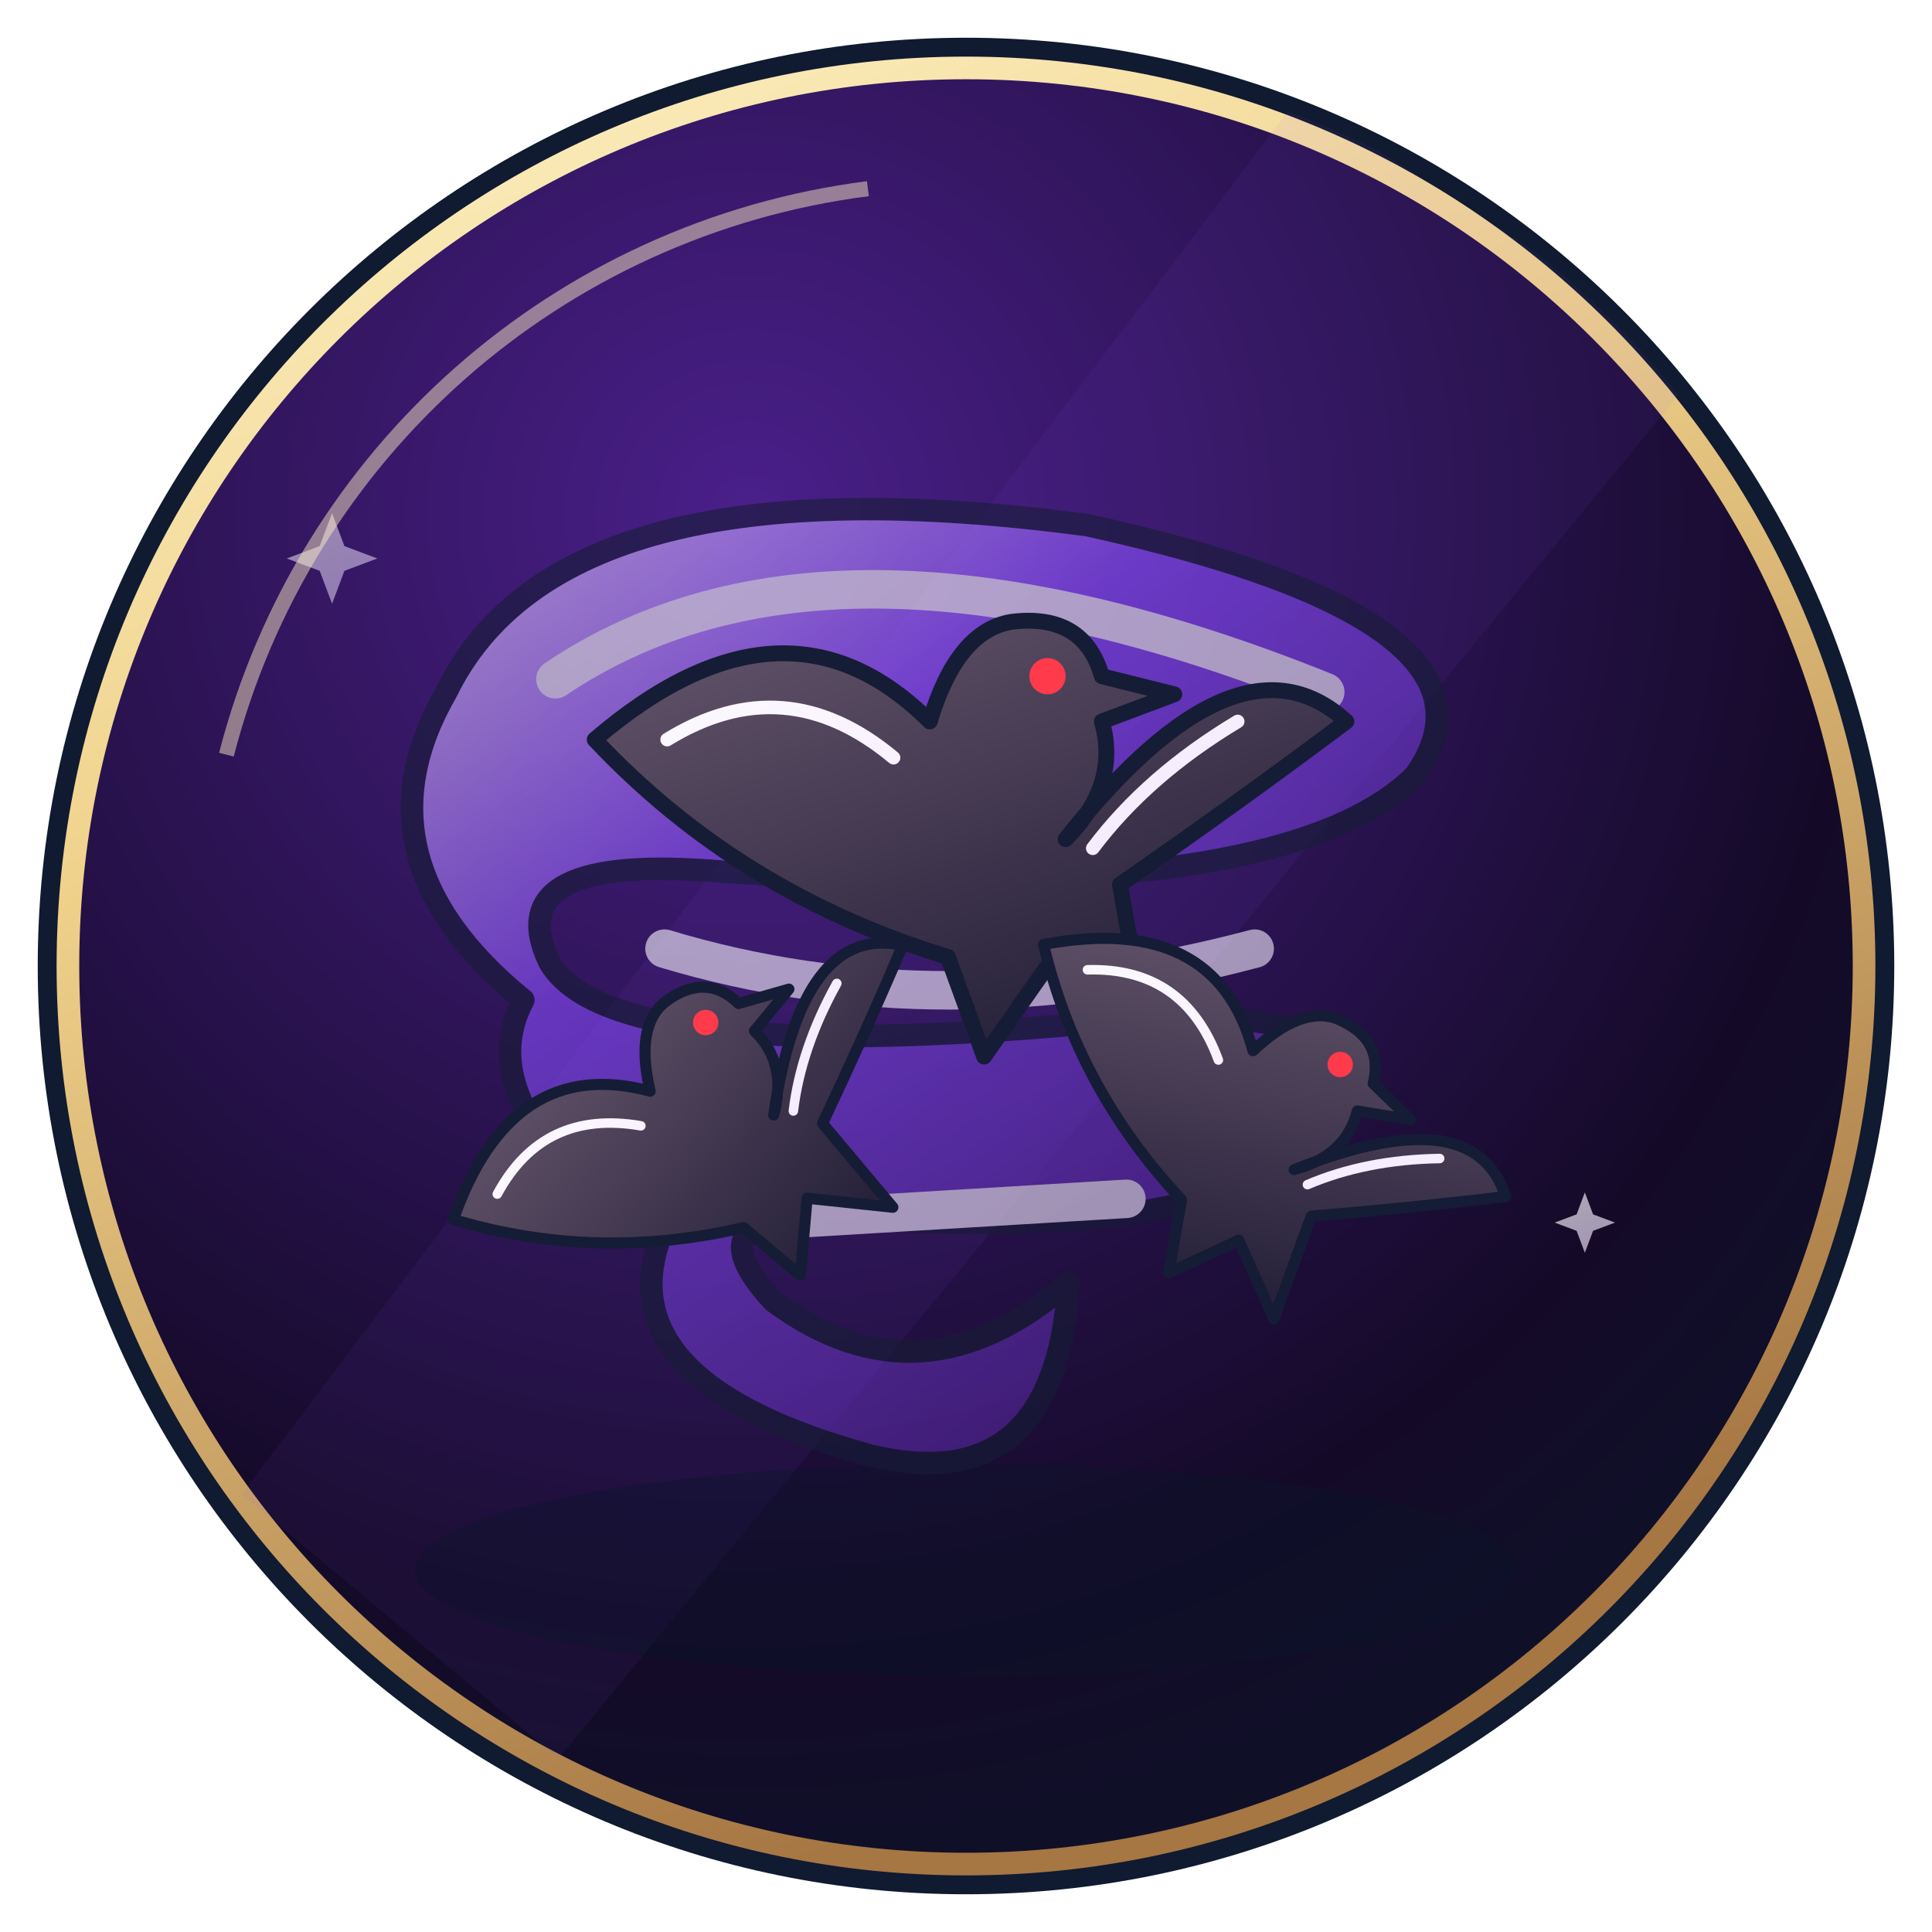
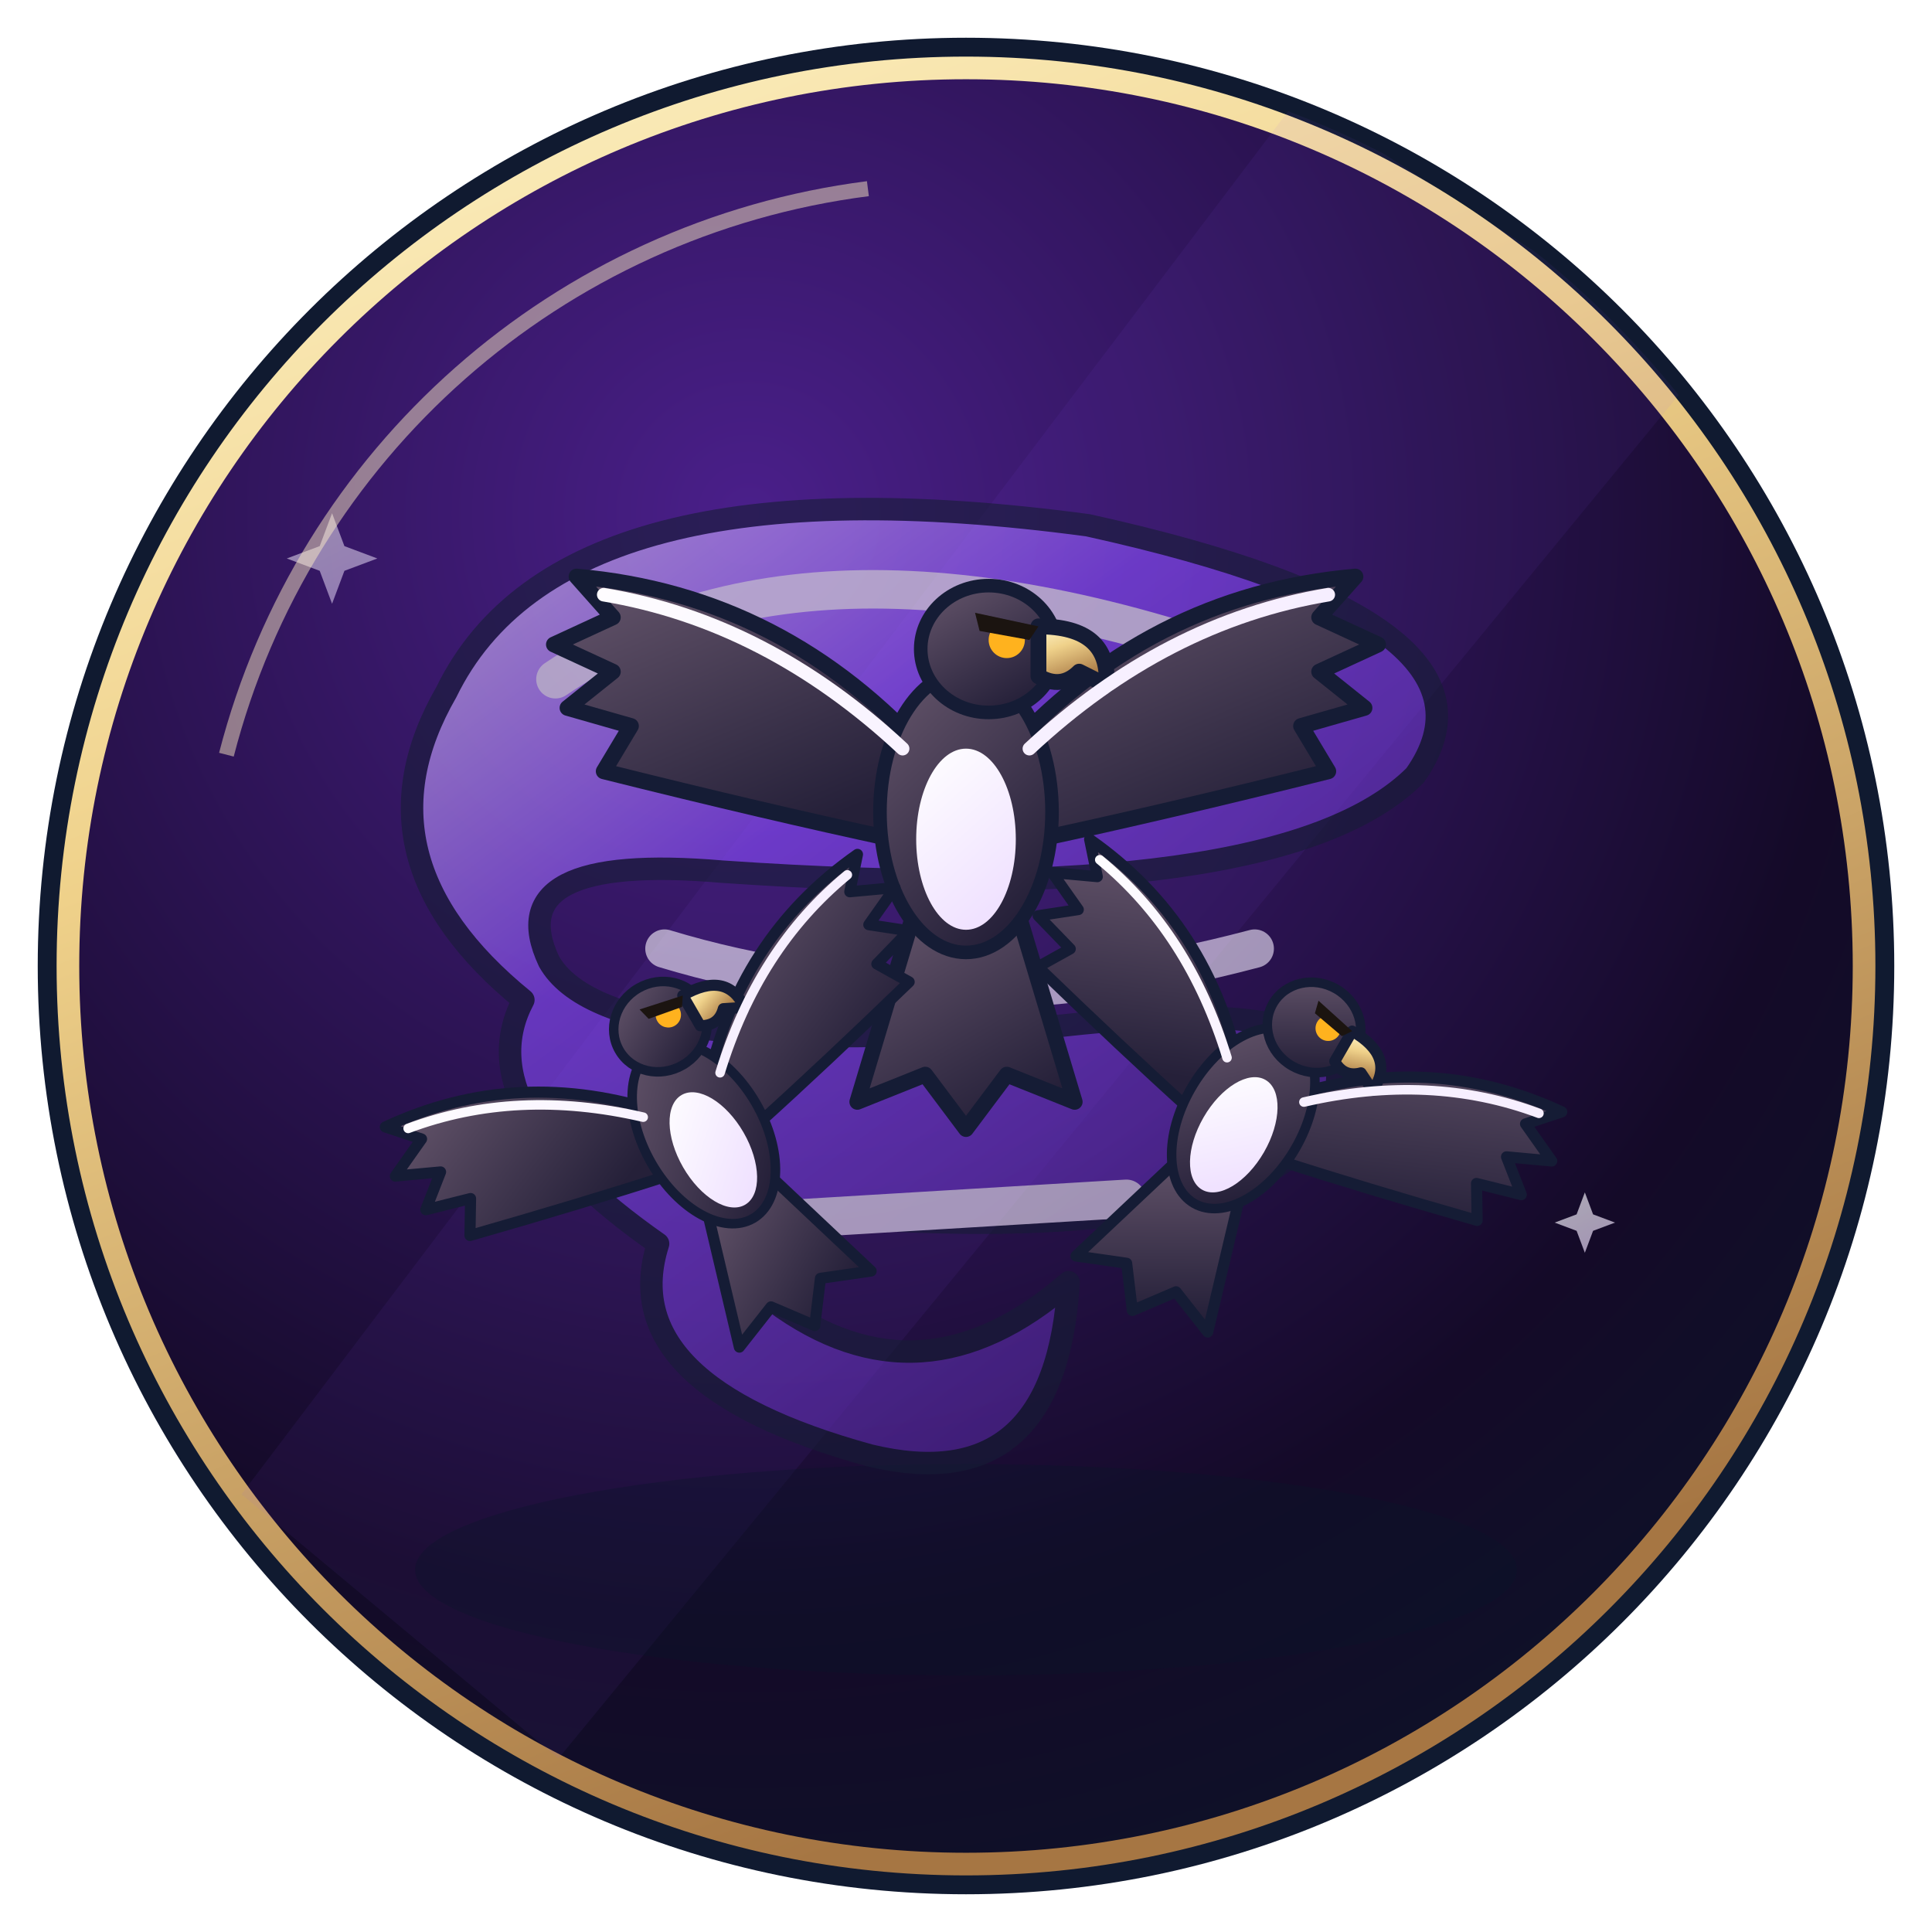
<svg xmlns="http://www.w3.org/2000/svg" width="192" height="192" viewBox="0 0 256 256">
  <defs>
    <radialGradient id="back" cx=".38" cy=".25" r=".85">
      <stop stop-color="#4a1f8a" />
      <stop offset=".72" stop-color="#140a28" />
      <stop offset="1" stop-color="#0c1328" />
    </radialGradient>
    <linearGradient id="main" x2=".8" y2="1">
      <stop stop-color="#f0e2ff" />
      <stop offset=".38" stop-color="#8a4dff" />
      <stop offset="1" stop-color="#4a1f8a" />
    </linearGradient>
    <linearGradient id="light" x2=".5" y2="1">
      <stop stop-color="#ffffff" />
      <stop offset="1" stop-color="#f0e2ff" />
    </linearGradient>
    <linearGradient id="metal" x2=".8" y2="1">
      <stop stop-color="#ffffff" />
      <stop offset=".36" stop-color="#d9edf3" />
      <stop offset="1" stop-color="#8a4dff" />
    </linearGradient>
    <linearGradient id="gold" x2=".4" y2="1">
      <stop stop-color="#fff5cb" />
      <stop offset=".4" stop-color="#efd18a" />
      <stop offset="1" stop-color="#a67643" />
    </linearGradient>
    <linearGradient id="rock" x2=".6" y2="1">
      <stop stop-color="#66566c" />
      <stop offset="1" stop-color="#252039" />
    </linearGradient>
    <radialGradient id="orb" cx=".32" cy=".23" r=".85">
      <stop stop-color="#ffffff" />
      <stop offset=".3" stop-color="#f0e2ff" />
      <stop offset=".58" stop-color="#8a4dff" />
      <stop offset="1" stop-color="#4a1f8a" />
    </radialGradient>
    <linearGradient id="main_stroke" gradientUnits="userSpaceOnUse" x1="-64" y1="-80" x2="64" y2="80">
      <stop stop-color="#f0e2ff" />
      <stop offset="1" stop-color="#8a4dff" />
    </linearGradient>
    <linearGradient id="light_stroke" gradientUnits="userSpaceOnUse" x1="-64" y1="-80" x2="64" y2="80">
      <stop stop-color="#ffffff" />
      <stop offset="1" stop-color="#f0e2ff" />
    </linearGradient>
    <linearGradient id="gold_stroke" gradientUnits="userSpaceOnUse" x1="-64" y1="-80" x2="64" y2="80">
      <stop stop-color="#fff5cb" />
      <stop offset="1" stop-color="#d6ac60" />
    </linearGradient>
    <clipPath id="disc">
      <circle cx="128" cy="128" r="121" />
    </clipPath>
  </defs>
  <circle cx="128" cy="128" r="123" fill="#101a30" />
  <circle cx="128" cy="128" r="119" fill="url(#back)" stroke="url(#gold)" stroke-width="3" />
  <g clip-path="url(#disc)">
    <path d="M32 198 L172 13 L226 48 L74 233Z" fill="#8a4dff" opacity=".065" />
    <ellipse cx="128" cy="208" rx="73" ry="14" fill="#081329" opacity=".35" />
    <g transform="translate(128 124) rotate(0) scale(1)" opacity="1">
      <g transform="translate(0 0) rotate(0) scale(0.85)" opacity="0.6">
        <path d="M-81 -38 Q-63 -75 19 -64 Q87 -49 70 -25 Q49 -4 -38 -10 Q-73 -13 -65 4 Q-56 20 15 14 Q69 8 55 30 Q42 48 -18 44 Q-44 42 -30 57 Q-7 74 16 54 Q14 88 -15 81 Q-55 70 -48 48 Q-78 27 -69 10 Q-96 -12 -81 -38Z" fill="url(#main)" stroke="#151c35" stroke-width="3.5" stroke-linejoin="round" stroke-linecap="round" />
        <path d="M-64 -40 Q-21 -69 56 -38 M-47 2 Q-4 15 45 2 M-25 44 L25 41" fill="none" stroke="url(#light_stroke)" stroke-width="6" stroke-linejoin="round" stroke-linecap="round" />
      </g>
      <g transform="translate(0 -20) rotate(0) scale(0.6)" opacity="1">
-         <path d="M-82 -10 Q-40 -46 -8 -14 Q-2 -34 10 -36 Q26 -38 30 -24 L46 -20 L30 -14 Q34 0 22 12 Q60 -36 84 -14 Q60 4 34 22 L40 56 L18 40 L4 60 L-4 38 Q-50 24 -82 -10Z" fill="url(#rock)" stroke="#151c35" stroke-width="3.5" stroke-linejoin="round" stroke-linecap="round" />
-         <ellipse cx="18" cy="-24" rx="4" ry="4" fill="#ff3a4a" stroke="none" stroke-width="3" />
-         <path d="M-66 -10 Q-40 -26 -16 -6 M60 -14 Q40 -2 28 14" fill="none" stroke="url(#light_stroke)" stroke-width="3" stroke-linejoin="round" stroke-linecap="round" />
+         <path d="M8 -6 Q40 -42 86 -46 L78 -37 L91 -31 L78 -25 L88 -17 L74 -13 L80 -3 Q44 6 16 12Z" fill="url(#rock)" stroke="#151c35" stroke-width="3.5" stroke-linejoin="round" stroke-linecap="round" />
+         <path d="M-8 -6 Q-40 -42 -86 -46 L-78 -37 L-91 -31 L-78 -25 L-88 -17 L-74 -13 L-80 -3 Q-44 6 -16 12Z" fill="url(#rock)" stroke="#151c35" stroke-width="3.5" stroke-linejoin="round" stroke-linecap="round" />
+         <path d="M-12 30 L-24 70 L-9 64 L0 76 L9 64 L24 70 L12 30Z" fill="url(#rock)" stroke="#151c35" stroke-width="3.5" stroke-linejoin="round" stroke-linecap="round" />
+         <ellipse cx="0" cy="6" rx="19" ry="31" fill="url(#rock)" stroke="#151c35" stroke-width="3" />
+         <ellipse cx="0" cy="12" rx="11" ry="20" fill="url(#light)" stroke="none" stroke-width="3" />
+         <ellipse cx="5" cy="-30" rx="15" ry="14" fill="url(#rock)" stroke="#151c35" stroke-width="3" />
+         <path d="M16 -35 Q32 -35 31 -22 L25 -25 Q21 -21 16 -24Z" fill="url(#gold)" stroke="#151c35" stroke-width="3.5" stroke-linejoin="round" stroke-linecap="round" />
+         <ellipse cx="9" cy="-32" rx="4" ry="4" fill="#ffb21e" stroke="none" stroke-width="3" />
+         <path d="M2 -38 L16 -35 L14 -32 L3 -34Z" fill="#1b1410" stroke="none" stroke-width="3.5" stroke-linejoin="round" stroke-linecap="round" />
+         <path d="M14 -8 Q44 -36 80 -42 M-14 -8 Q-44 -36 -80 -42" fill="none" stroke="url(#light_stroke)" stroke-width="3" stroke-linejoin="round" stroke-linecap="round" />
      </g>
      <g transform="translate(-36 24) rotate(-30) scale(0.42)" opacity="1">
-         <path d="M-82 -10 Q-40 -46 -8 -14 Q-2 -34 10 -36 Q26 -38 30 -24 L46 -20 L30 -14 Q34 0 22 12 Q60 -36 84 -14 Q60 4 34 22 L40 56 L18 40 L4 60 L-4 38 Q-50 24 -82 -10Z" fill="url(#rock)" stroke="#151c35" stroke-width="3.5" stroke-linejoin="round" stroke-linecap="round" />
-         <ellipse cx="18" cy="-24" rx="4" ry="4" fill="#ff3a4a" stroke="none" stroke-width="3" />
-         <path d="M-66 -10 Q-40 -26 -16 -6 M60 -14 Q40 -2 28 14" fill="none" stroke="url(#light_stroke)" stroke-width="3" stroke-linejoin="round" stroke-linecap="round" />
+         <path d="M8 -6 Q40 -42 86 -46 L78 -37 L91 -31 L78 -25 L88 -17 L74 -13 L80 -3 Q44 6 16 12Z" fill="url(#rock)" stroke="#151c35" stroke-width="3.5" stroke-linejoin="round" stroke-linecap="round" />
+         <path d="M-8 -6 Q-40 -42 -86 -46 L-78 -37 L-91 -31 L-78 -25 L-88 -17 L-74 -13 L-80 -3 Q-44 6 -16 12Z" fill="url(#rock)" stroke="#151c35" stroke-width="3.5" stroke-linejoin="round" stroke-linecap="round" />
+         <path d="M-12 30 L-24 70 L-9 64 L0 76 L9 64 L24 70 L12 30Z" fill="url(#rock)" stroke="#151c35" stroke-width="3.5" stroke-linejoin="round" stroke-linecap="round" />
+         <ellipse cx="0" cy="6" rx="19" ry="31" fill="url(#rock)" stroke="#151c35" stroke-width="3" />
+         <ellipse cx="0" cy="12" rx="11" ry="20" fill="url(#light)" stroke="none" stroke-width="3" />
+         <ellipse cx="5" cy="-30" rx="15" ry="14" fill="url(#rock)" stroke="#151c35" stroke-width="3" />
+         <path d="M16 -35 Q32 -35 31 -22 L25 -25 Q21 -21 16 -24Z" fill="url(#gold)" stroke="#151c35" stroke-width="3.5" stroke-linejoin="round" stroke-linecap="round" />
+         <ellipse cx="9" cy="-32" rx="4" ry="4" fill="#ffb21e" stroke="none" stroke-width="3" />
+         <path d="M2 -38 L16 -35 L14 -32 L3 -34Z" fill="#1b1410" stroke="none" stroke-width="3.5" stroke-linejoin="round" stroke-linecap="round" />
+         <path d="M14 -8 Q44 -36 80 -42 M-14 -8 Q-44 -36 -80 -42" fill="none" stroke="url(#light_stroke)" stroke-width="3" stroke-linejoin="round" stroke-linecap="round" />
      </g>
      <g transform="translate(38 22) rotate(30) scale(0.42)" opacity="1">
-         <path d="M-82 -10 Q-40 -46 -8 -14 Q-2 -34 10 -36 Q26 -38 30 -24 L46 -20 L30 -14 Q34 0 22 12 Q60 -36 84 -14 Q60 4 34 22 L40 56 L18 40 L4 60 L-4 38 Q-50 24 -82 -10Z" fill="url(#rock)" stroke="#151c35" stroke-width="3.5" stroke-linejoin="round" stroke-linecap="round" />
-         <ellipse cx="18" cy="-24" rx="4" ry="4" fill="#ff3a4a" stroke="none" stroke-width="3" />
-         <path d="M-66 -10 Q-40 -26 -16 -6 M60 -14 Q40 -2 28 14" fill="none" stroke="url(#light_stroke)" stroke-width="3" stroke-linejoin="round" stroke-linecap="round" />
+         <path d="M8 -6 Q40 -42 86 -46 L78 -37 L91 -31 L78 -25 L88 -17 L74 -13 L80 -3 Q44 6 16 12Z" fill="url(#rock)" stroke="#151c35" stroke-width="3.5" stroke-linejoin="round" stroke-linecap="round" />
+         <path d="M-8 -6 Q-40 -42 -86 -46 L-78 -37 L-91 -31 L-78 -25 L-88 -17 L-74 -13 L-80 -3 Q-44 6 -16 12Z" fill="url(#rock)" stroke="#151c35" stroke-width="3.5" stroke-linejoin="round" stroke-linecap="round" />
+         <path d="M-12 30 L-24 70 L-9 64 L0 76 L9 64 L24 70 L12 30Z" fill="url(#rock)" stroke="#151c35" stroke-width="3.5" stroke-linejoin="round" stroke-linecap="round" />
+         <ellipse cx="0" cy="6" rx="19" ry="31" fill="url(#rock)" stroke="#151c35" stroke-width="3" />
+         <ellipse cx="0" cy="12" rx="11" ry="20" fill="url(#light)" stroke="none" stroke-width="3" />
+         <ellipse cx="5" cy="-30" rx="15" ry="14" fill="url(#rock)" stroke="#151c35" stroke-width="3" />
+         <path d="M16 -35 Q32 -35 31 -22 L25 -25 Q21 -21 16 -24Z" fill="url(#gold)" stroke="#151c35" stroke-width="3.5" stroke-linejoin="round" stroke-linecap="round" />
+         <ellipse cx="9" cy="-32" rx="4" ry="4" fill="#ffb21e" stroke="none" stroke-width="3" />
+         <path d="M2 -38 L16 -35 L14 -32 L3 -34Z" fill="#1b1410" stroke="none" stroke-width="3.5" stroke-linejoin="round" stroke-linecap="round" />
+         <path d="M14 -8 Q44 -36 80 -42 M-14 -8 Q-44 -36 -80 -42" fill="none" stroke="url(#light_stroke)" stroke-width="3" stroke-linejoin="round" stroke-linecap="round" />
      </g>
    </g>
    <g transform="translate(44 74) rotate(0) scale(1)" opacity="0.5">
      <g transform="translate(0 0) rotate(0) scale(0.2727273)" opacity="1">
        <path d="M0 -22 L6 -6 L22 0 L6 6 L0 22 L-6 6 L-22 0 L-6 -6Z" fill="url(#light)" stroke="none" stroke-width="3.5" stroke-linejoin="round" stroke-linecap="round" />
      </g>
    </g>
    <g transform="translate(210 162) rotate(0) scale(1)" opacity="0.65">
      <g transform="translate(0 0) rotate(0) scale(0.1818182)" opacity="1">
        <path d="M0 -22 L6 -6 L22 0 L6 6 L0 22 L-6 6 L-22 0 L-6 -6Z" fill="url(#light)" stroke="none" stroke-width="3.5" stroke-linejoin="round" stroke-linecap="round" />
      </g>
    </g>
  </g>
  <path d="M30 100 A101 101 0 0 1 115 25" fill="none" stroke="#ffefc5" stroke-width="2" opacity=".48" />
</svg>
